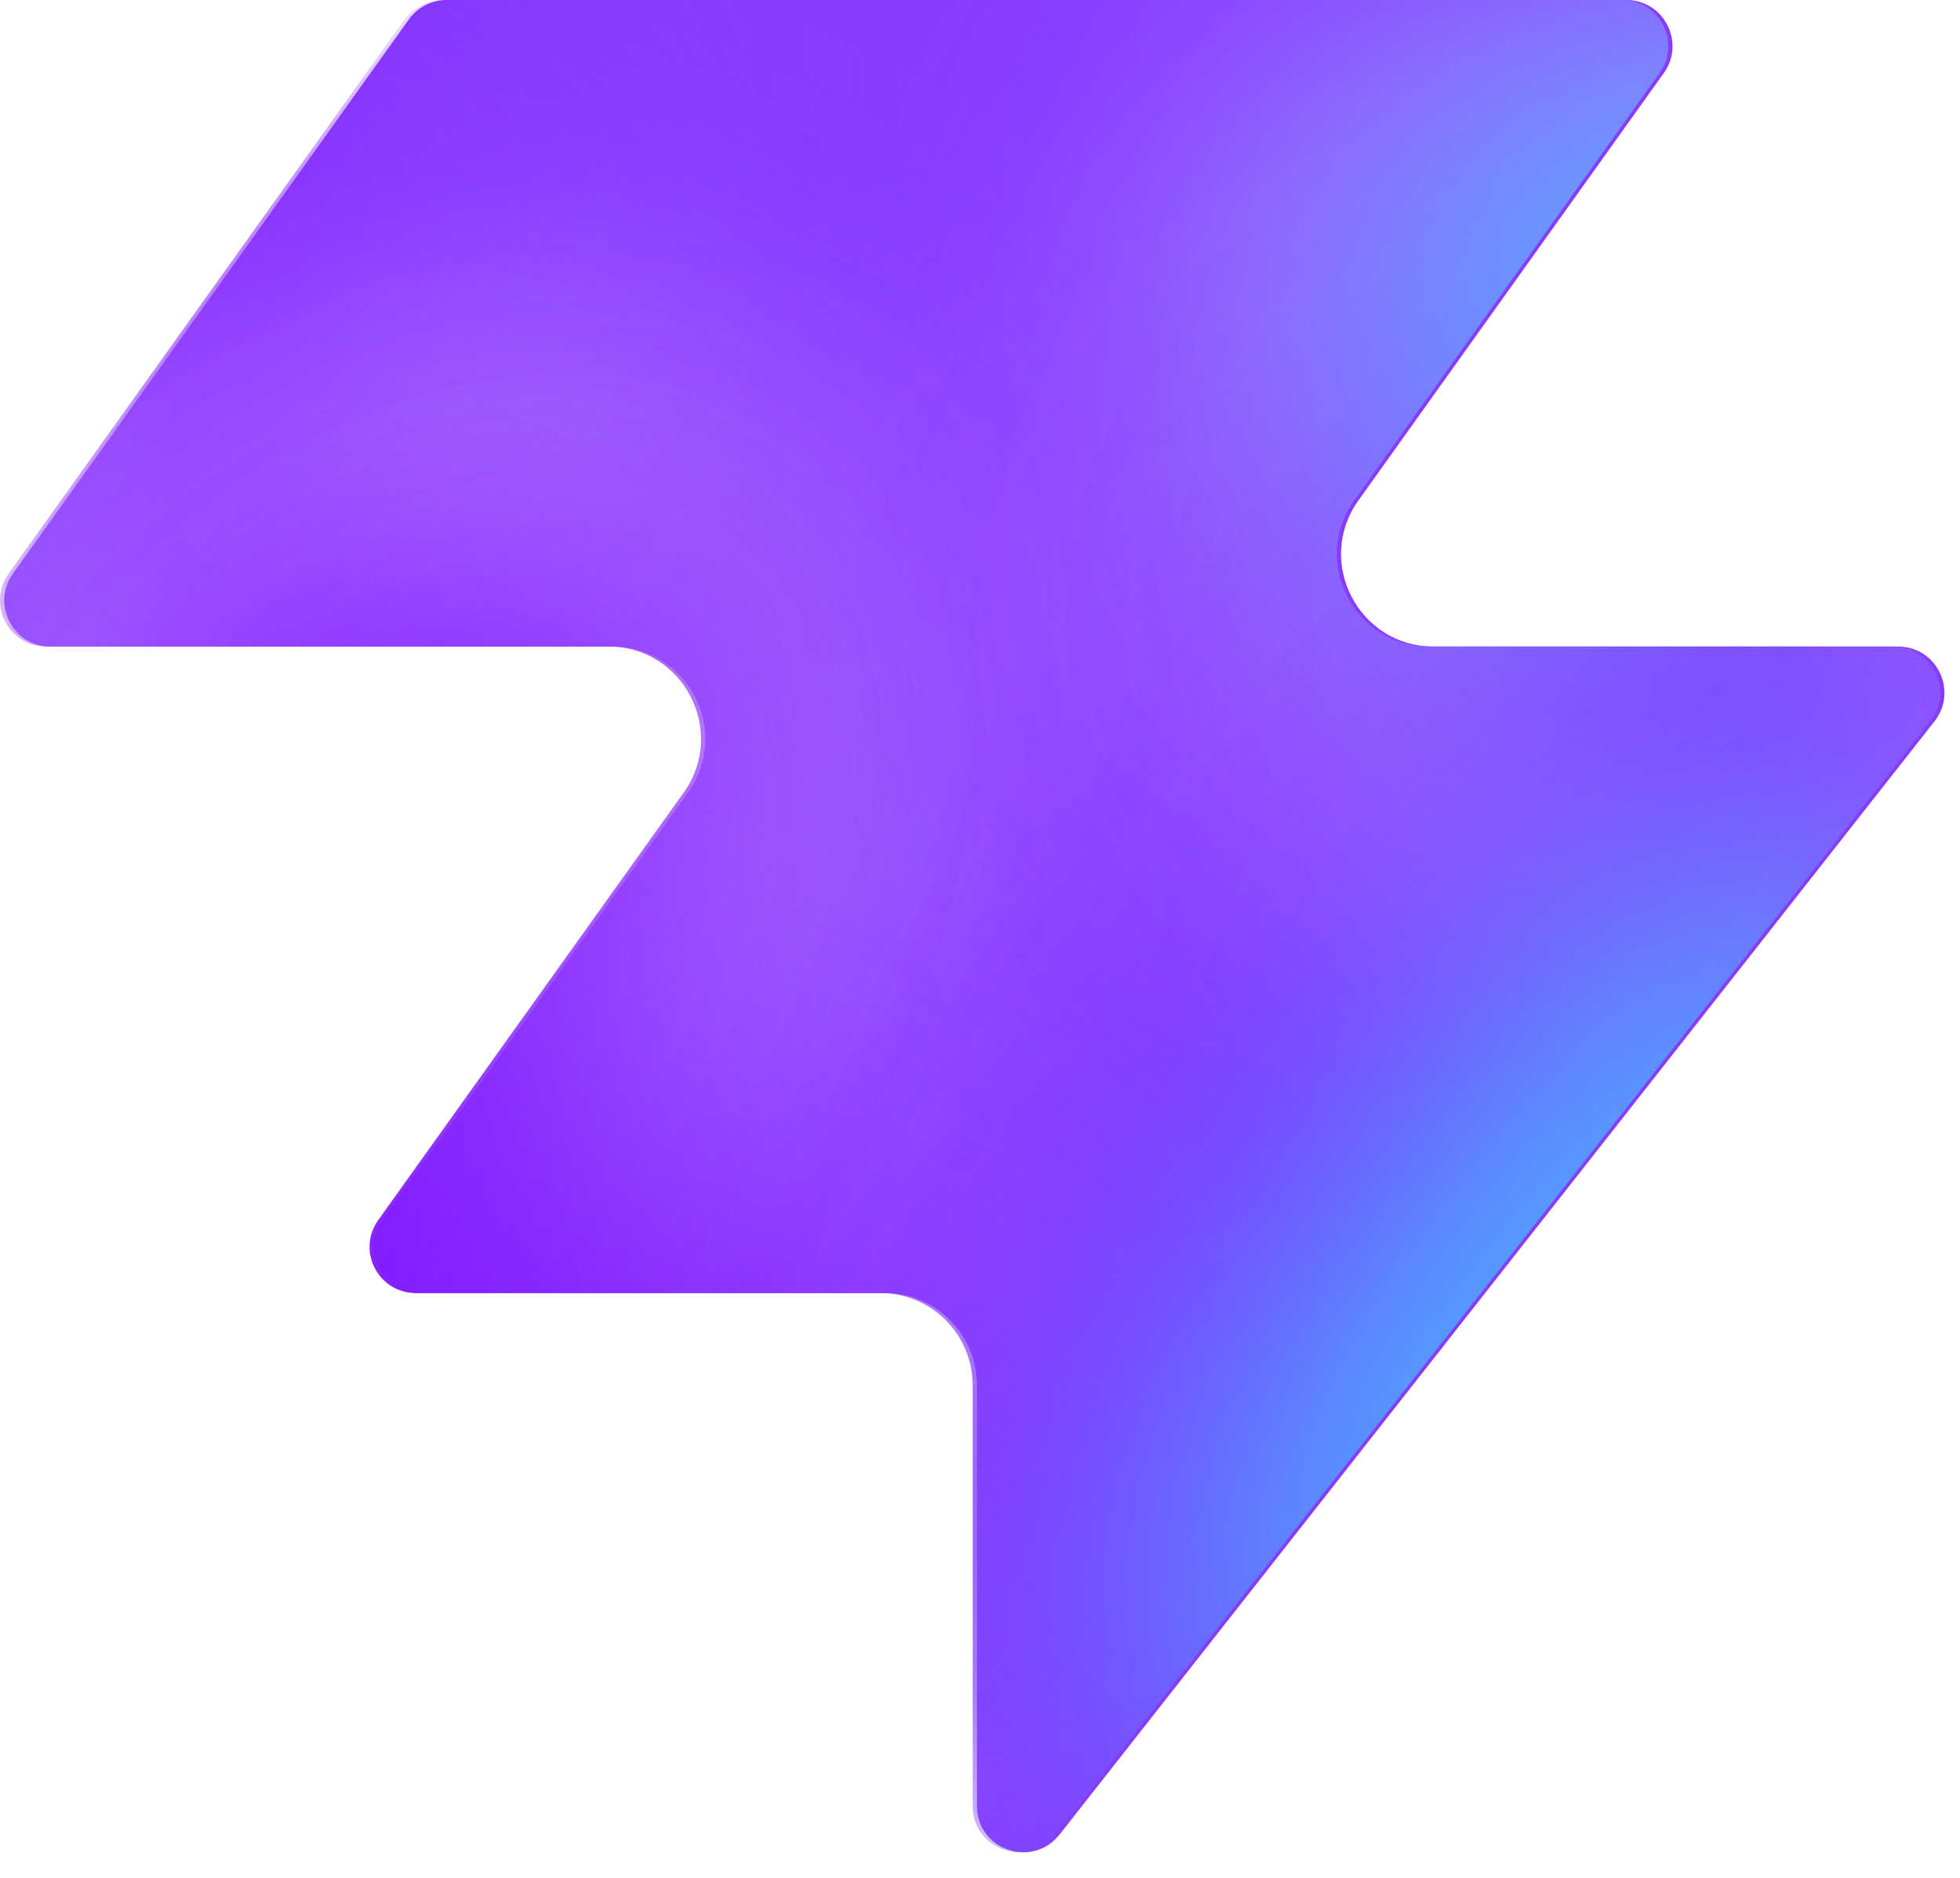
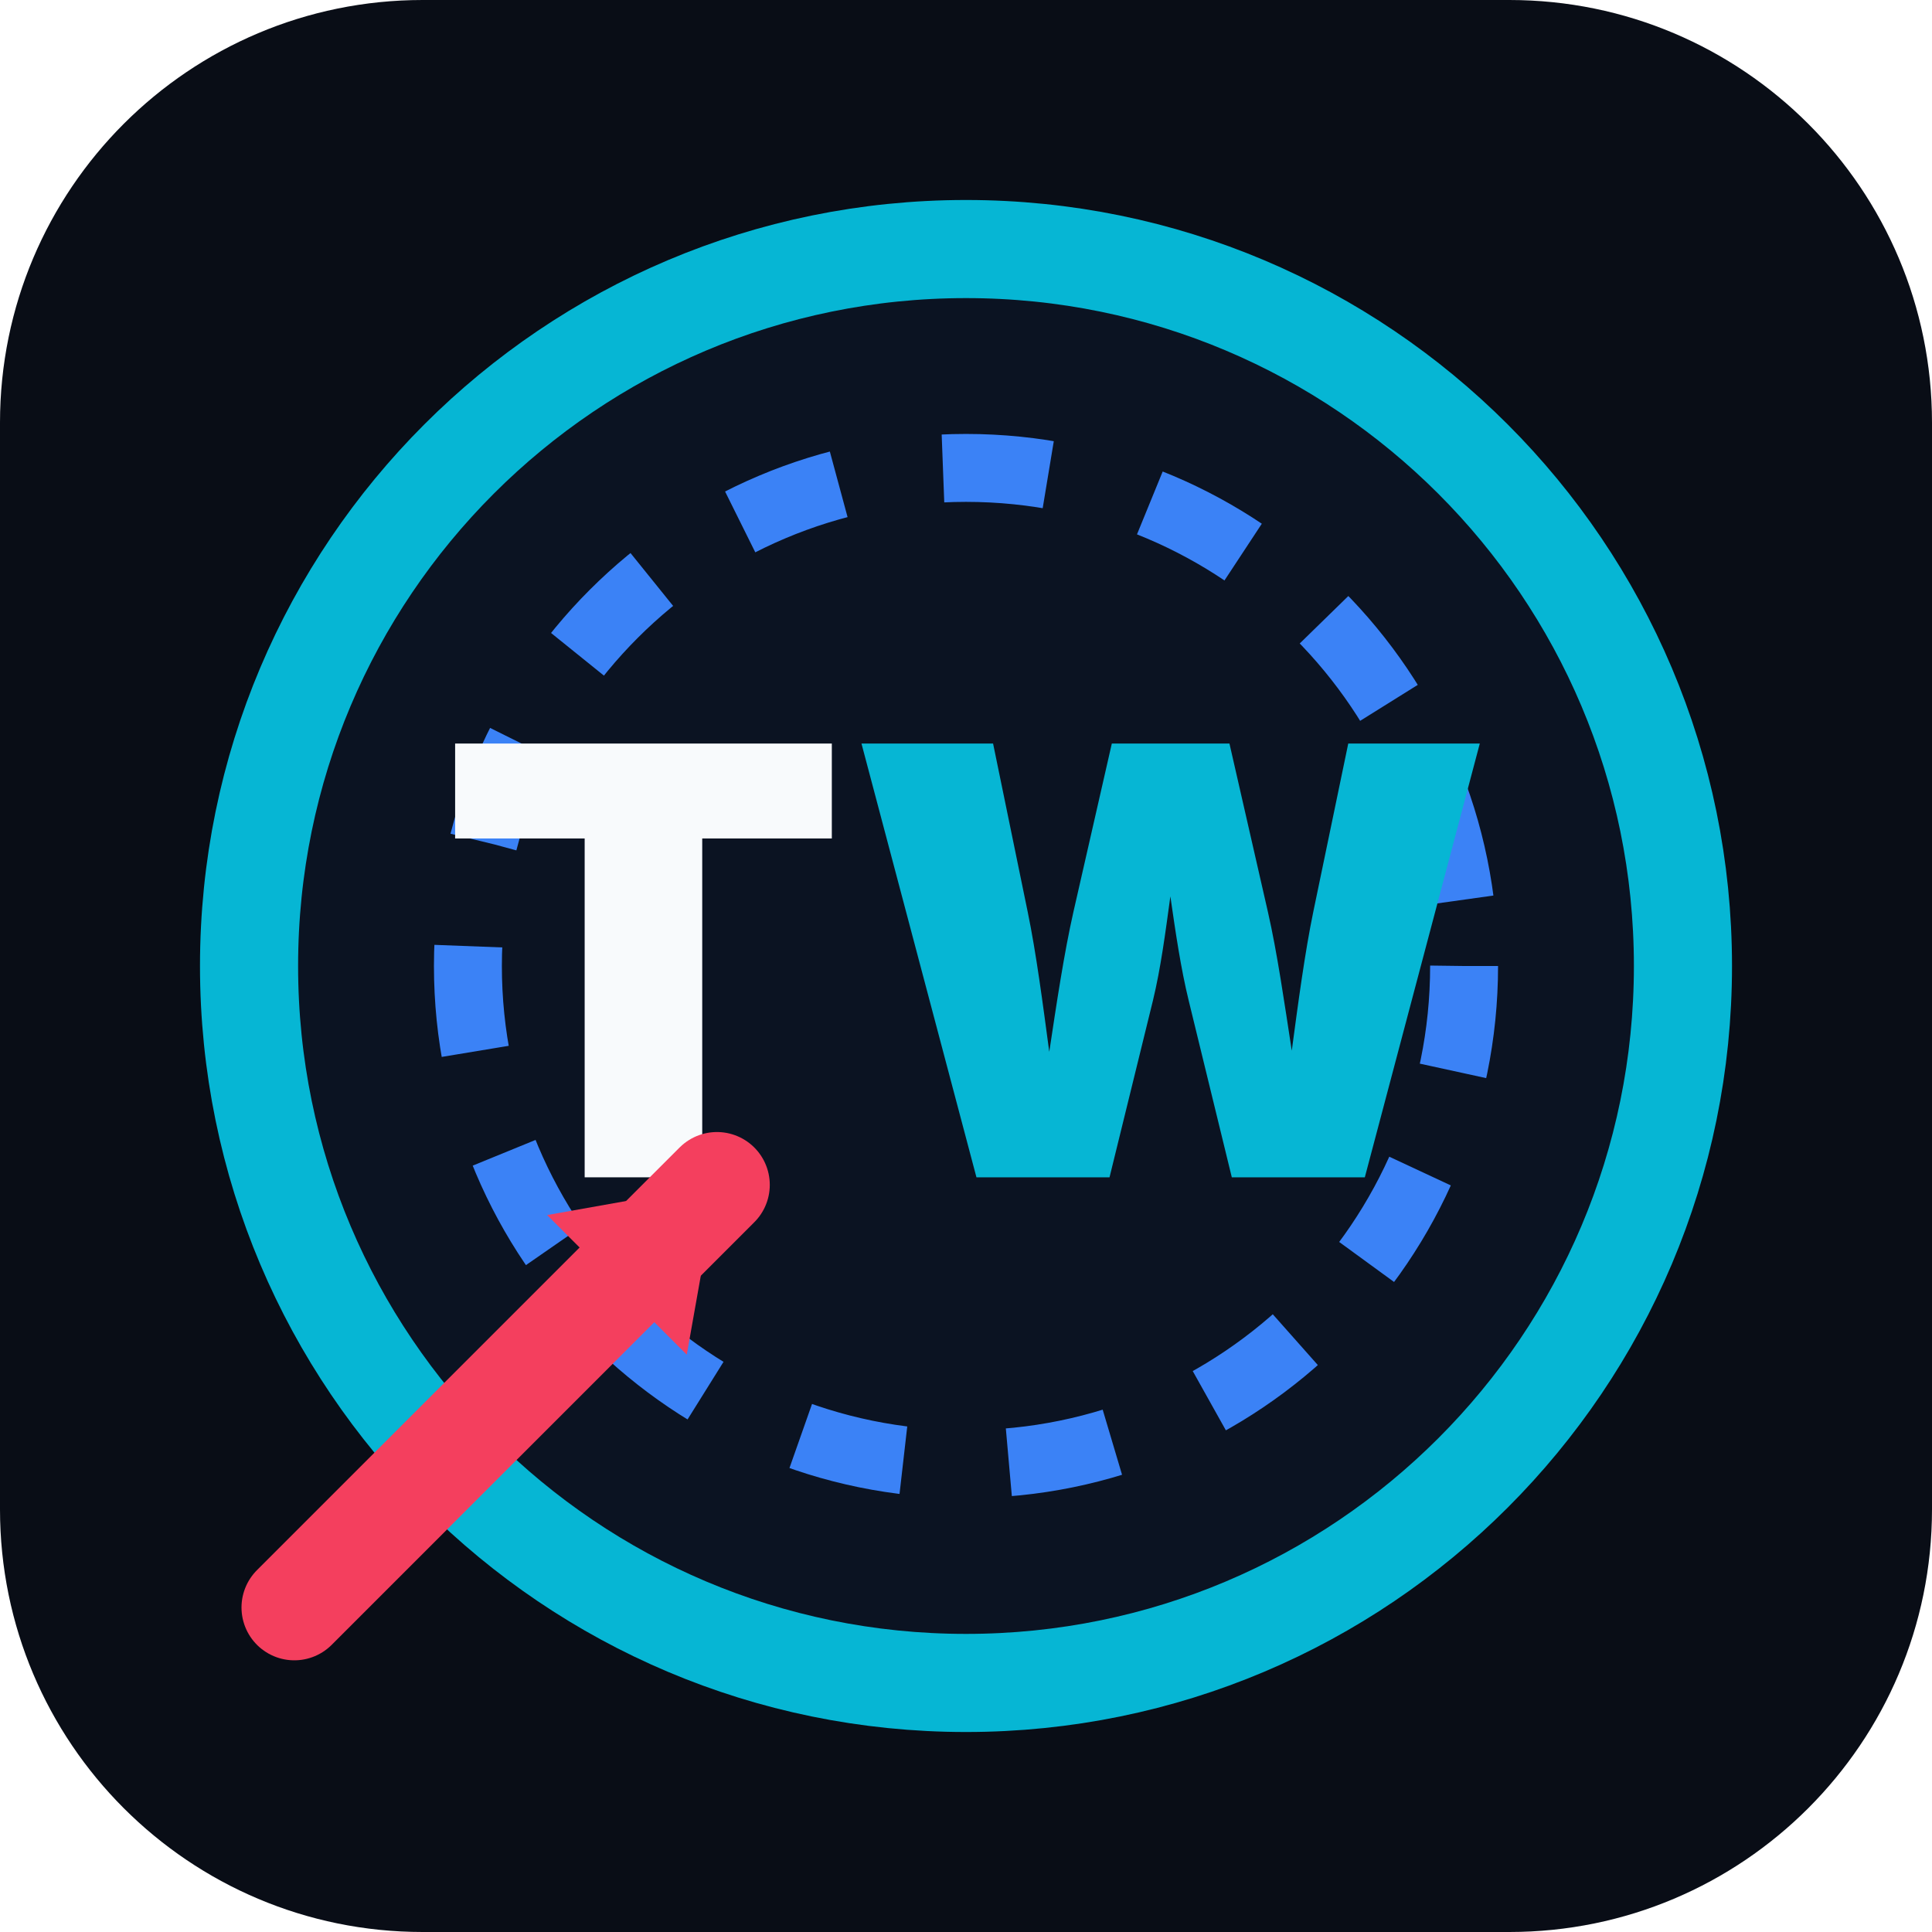
- <svg xmlns="http://www.w3.org/2000/svg" width="48" height="46" fill="none" viewBox="0 0 48 46">
-   <path fill="#863bff" d="M25.946 44.938c-.664.845-2.021.375-2.021-.698V33.937a2.26 2.26 0 0 0-2.262-2.262H10.287c-.92 0-1.456-1.04-.92-1.788l7.48-10.471c1.07-1.497 0-3.578-1.842-3.578H1.237c-.92 0-1.456-1.04-.92-1.788L10.013.474c.214-.297.556-.474.92-.474h28.894c.92 0 1.456 1.04.92 1.788l-7.48 10.471c-1.07 1.498 0 3.579 1.842 3.579h11.377c.943 0 1.473 1.088.89 1.83L25.947 44.94z" style="fill:#863bff;fill:color(display-p3 .525 .23 1);fill-opacity:1" />
-   <mask id="a" width="48" height="46" x="0" y="0" maskUnits="userSpaceOnUse" style="mask-type:alpha">
-     <path fill="#000" d="M25.842 44.938c-.664.844-2.021.375-2.021-.698V33.937a2.26 2.26 0 0 0-2.262-2.262H10.183c-.92 0-1.456-1.04-.92-1.788l7.48-10.471c1.07-1.498 0-3.579-1.842-3.579H1.133c-.92 0-1.456-1.04-.92-1.787L9.91.473c.214-.297.556-.474.92-.474h28.894c.92 0 1.456 1.04.92 1.788l-7.48 10.471c-1.07 1.498 0 3.578 1.842 3.578h11.377c.943 0 1.473 1.088.89 1.832L25.843 44.94z" style="fill:#000;fill-opacity:1" />
-   </mask>
-   <g mask="url(#a)">
-     <g filter="url(#b)">
-       <ellipse cx="5.508" cy="14.704" fill="#ede6ff" rx="5.508" ry="14.704" style="fill:#ede6ff;fill:color(display-p3 .927 .903 1);fill-opacity:1" transform="matrix(.00324 1 1 -.00324 -4.47 31.516)" />
-     </g>
-     <g filter="url(#c)">
-       <ellipse cx="10.399" cy="29.851" fill="#ede6ff" rx="10.399" ry="29.851" style="fill:#ede6ff;fill:color(display-p3 .927 .903 1);fill-opacity:1" transform="matrix(.00324 1 1 -.00324 -39.328 7.883)" />
-     </g>
-     <g filter="url(#d)">
-       <ellipse cx="5.508" cy="30.487" fill="#7e14ff" rx="5.508" ry="30.487" style="fill:#7e14ff;fill:color(display-p3 .492 .077 1);fill-opacity:1" transform="rotate(89.814 -25.913 -14.639)scale(1 -1)" />
-     </g>
-     <g filter="url(#e)">
-       <ellipse cx="5.508" cy="30.599" fill="#7e14ff" rx="5.508" ry="30.599" style="fill:#7e14ff;fill:color(display-p3 .492 .077 1);fill-opacity:1" transform="rotate(89.814 -32.644 -3.334)scale(1 -1)" />
-     </g>
-     <g filter="url(#f)">
-       <ellipse cx="5.508" cy="30.599" fill="#7e14ff" rx="5.508" ry="30.599" style="fill:#7e14ff;fill:color(display-p3 .492 .077 1);fill-opacity:1" transform="matrix(.00324 1 1 -.00324 -34.34 30.47)" />
-     </g>
-     <g filter="url(#g)">
-       <ellipse cx="14.072" cy="22.078" fill="#ede6ff" rx="14.072" ry="22.078" style="fill:#ede6ff;fill:color(display-p3 .927 .903 1);fill-opacity:1" transform="rotate(93.35 24.506 48.493)scale(-1 1)" />
-     </g>
-     <g filter="url(#h)">
-       <ellipse cx="3.47" cy="21.501" fill="#7e14ff" rx="3.47" ry="21.501" style="fill:#7e14ff;fill:color(display-p3 .492 .077 1);fill-opacity:1" transform="rotate(89.009 28.708 47.59)scale(-1 1)" />
-     </g>
-     <g filter="url(#i)">
-       <ellipse cx="3.47" cy="21.501" fill="#7e14ff" rx="3.47" ry="21.501" style="fill:#7e14ff;fill:color(display-p3 .492 .077 1);fill-opacity:1" transform="rotate(89.009 28.708 47.59)scale(-1 1)" />
-     </g>
-     <g filter="url(#j)">
-       <ellipse cx=".387" cy="8.972" fill="#7e14ff" rx="4.407" ry="29.108" style="fill:#7e14ff;fill:color(display-p3 .492 .077 1);fill-opacity:1" transform="rotate(39.51 .387 8.972)" />
-     </g>
-     <g filter="url(#k)">
-       <ellipse cx="47.523" cy="-6.092" fill="#7e14ff" rx="4.407" ry="29.108" style="fill:#7e14ff;fill:color(display-p3 .492 .077 1);fill-opacity:1" transform="rotate(37.892 47.523 -6.092)" />
-     </g>
-     <g filter="url(#l)">
-       <ellipse cx="41.412" cy="6.333" fill="#47bfff" rx="5.971" ry="9.665" style="fill:#47bfff;fill:color(display-p3 .28 .748 1);fill-opacity:1" transform="rotate(37.892 41.412 6.333)" />
-     </g>
-     <g filter="url(#m)">
-       <ellipse cx="-1.879" cy="38.332" fill="#7e14ff" rx="4.407" ry="29.108" style="fill:#7e14ff;fill:color(display-p3 .492 .077 1);fill-opacity:1" transform="rotate(37.892 -1.88 38.332)" />
-     </g>
-     <g filter="url(#n)">
-       <ellipse cx="-1.879" cy="38.332" fill="#7e14ff" rx="4.407" ry="29.108" style="fill:#7e14ff;fill:color(display-p3 .492 .077 1);fill-opacity:1" transform="rotate(37.892 -1.88 38.332)" />
-     </g>
-     <g filter="url(#o)">
-       <ellipse cx="35.651" cy="29.907" fill="#7e14ff" rx="4.407" ry="29.108" style="fill:#7e14ff;fill:color(display-p3 .492 .077 1);fill-opacity:1" transform="rotate(37.892 35.651 29.907)" />
-     </g>
-     <g filter="url(#p)">
-       <ellipse cx="38.418" cy="32.4" fill="#47bfff" rx="5.971" ry="15.297" style="fill:#47bfff;fill:color(display-p3 .28 .748 1);fill-opacity:1" transform="rotate(37.892 38.418 32.4)" />
-     </g>
-   </g>
-   <defs>
-     <filter id="b" width="60.045" height="41.654" x="-19.77" y="16.149" color-interpolation-filters="sRGB" filterUnits="userSpaceOnUse">
-       <feFlood flood-opacity="0" result="BackgroundImageFix" />
-       <feBlend in="SourceGraphic" in2="BackgroundImageFix" result="shape" />
-       <feGaussianBlur result="effect1_foregroundBlur_2002_17158" stdDeviation="7.659" />
-     </filter>
-     <filter id="c" width="90.34" height="51.437" x="-54.613" y="-7.533" color-interpolation-filters="sRGB" filterUnits="userSpaceOnUse">
-       <feFlood flood-opacity="0" result="BackgroundImageFix" />
-       <feBlend in="SourceGraphic" in2="BackgroundImageFix" result="shape" />
-       <feGaussianBlur result="effect1_foregroundBlur_2002_17158" stdDeviation="7.659" />
-     </filter>
-     <filter id="d" width="79.355" height="29.4" x="-49.64" y="2.03" color-interpolation-filters="sRGB" filterUnits="userSpaceOnUse">
-       <feFlood flood-opacity="0" result="BackgroundImageFix" />
-       <feBlend in="SourceGraphic" in2="BackgroundImageFix" result="shape" />
-       <feGaussianBlur result="effect1_foregroundBlur_2002_17158" stdDeviation="4.596" />
-     </filter>
-     <filter id="e" width="79.579" height="29.4" x="-45.045" y="20.029" color-interpolation-filters="sRGB" filterUnits="userSpaceOnUse">
-       <feFlood flood-opacity="0" result="BackgroundImageFix" />
-       <feBlend in="SourceGraphic" in2="BackgroundImageFix" result="shape" />
-       <feGaussianBlur result="effect1_foregroundBlur_2002_17158" stdDeviation="4.596" />
-     </filter>
-     <filter id="f" width="79.579" height="29.4" x="-43.513" y="21.178" color-interpolation-filters="sRGB" filterUnits="userSpaceOnUse">
-       <feFlood flood-opacity="0" result="BackgroundImageFix" />
-       <feBlend in="SourceGraphic" in2="BackgroundImageFix" result="shape" />
-       <feGaussianBlur result="effect1_foregroundBlur_2002_17158" stdDeviation="4.596" />
-     </filter>
-     <filter id="g" width="74.749" height="58.852" x="15.756" y="-17.901" color-interpolation-filters="sRGB" filterUnits="userSpaceOnUse">
-       <feFlood flood-opacity="0" result="BackgroundImageFix" />
-       <feBlend in="SourceGraphic" in2="BackgroundImageFix" result="shape" />
-       <feGaussianBlur result="effect1_foregroundBlur_2002_17158" stdDeviation="7.659" />
-     </filter>
-     <filter id="h" width="61.377" height="25.362" x="23.548" y="2.284" color-interpolation-filters="sRGB" filterUnits="userSpaceOnUse">
-       <feFlood flood-opacity="0" result="BackgroundImageFix" />
-       <feBlend in="SourceGraphic" in2="BackgroundImageFix" result="shape" />
-       <feGaussianBlur result="effect1_foregroundBlur_2002_17158" stdDeviation="4.596" />
-     </filter>
-     <filter id="i" width="61.377" height="25.362" x="23.548" y="2.284" color-interpolation-filters="sRGB" filterUnits="userSpaceOnUse">
-       <feFlood flood-opacity="0" result="BackgroundImageFix" />
-       <feBlend in="SourceGraphic" in2="BackgroundImageFix" result="shape" />
-       <feGaussianBlur result="effect1_foregroundBlur_2002_17158" stdDeviation="4.596" />
-     </filter>
-     <filter id="j" width="56.045" height="63.649" x="-27.636" y="-22.853" color-interpolation-filters="sRGB" filterUnits="userSpaceOnUse">
-       <feFlood flood-opacity="0" result="BackgroundImageFix" />
-       <feBlend in="SourceGraphic" in2="BackgroundImageFix" result="shape" />
-       <feGaussianBlur result="effect1_foregroundBlur_2002_17158" stdDeviation="4.596" />
-     </filter>
-     <filter id="k" width="54.814" height="64.646" x="20.116" y="-38.415" color-interpolation-filters="sRGB" filterUnits="userSpaceOnUse">
-       <feFlood flood-opacity="0" result="BackgroundImageFix" />
-       <feBlend in="SourceGraphic" in2="BackgroundImageFix" result="shape" />
-       <feGaussianBlur result="effect1_foregroundBlur_2002_17158" stdDeviation="4.596" />
-     </filter>
-     <filter id="l" width="33.541" height="35.313" x="24.641" y="-11.323" color-interpolation-filters="sRGB" filterUnits="userSpaceOnUse">
-       <feFlood flood-opacity="0" result="BackgroundImageFix" />
-       <feBlend in="SourceGraphic" in2="BackgroundImageFix" result="shape" />
-       <feGaussianBlur result="effect1_foregroundBlur_2002_17158" stdDeviation="4.596" />
-     </filter>
-     <filter id="m" width="54.814" height="64.646" x="-29.286" y="6.009" color-interpolation-filters="sRGB" filterUnits="userSpaceOnUse">
-       <feFlood flood-opacity="0" result="BackgroundImageFix" />
-       <feBlend in="SourceGraphic" in2="BackgroundImageFix" result="shape" />
-       <feGaussianBlur result="effect1_foregroundBlur_2002_17158" stdDeviation="4.596" />
-     </filter>
-     <filter id="n" width="54.814" height="64.646" x="-29.286" y="6.009" color-interpolation-filters="sRGB" filterUnits="userSpaceOnUse">
-       <feFlood flood-opacity="0" result="BackgroundImageFix" />
-       <feBlend in="SourceGraphic" in2="BackgroundImageFix" result="shape" />
-       <feGaussianBlur result="effect1_foregroundBlur_2002_17158" stdDeviation="4.596" />
-     </filter>
-     <filter id="o" width="54.814" height="64.646" x="8.244" y="-2.416" color-interpolation-filters="sRGB" filterUnits="userSpaceOnUse">
-       <feFlood flood-opacity="0" result="BackgroundImageFix" />
-       <feBlend in="SourceGraphic" in2="BackgroundImageFix" result="shape" />
-       <feGaussianBlur result="effect1_foregroundBlur_2002_17158" stdDeviation="4.596" />
-     </filter>
-     <filter id="p" width="39.409" height="43.623" x="18.713" y="10.588" color-interpolation-filters="sRGB" filterUnits="userSpaceOnUse">
-       <feFlood flood-opacity="0" result="BackgroundImageFix" />
-       <feBlend in="SourceGraphic" in2="BackgroundImageFix" result="shape" />
-       <feGaussianBlur result="effect1_foregroundBlur_2002_17158" stdDeviation="4.596" />
-     </filter>
-   </defs>
+ <svg xmlns="http://www.w3.org/2000/svg" width="64" height="64" viewBox="0 0 512 512" fill="none">
+   <rect width="512" height="512" rx="112" fill="#090D16" />
+   <circle cx="256" cy="256" r="190" fill="#0B1322" stroke="#06B6D4" stroke-width="26" />
+   <circle cx="256" cy="256" r="132" stroke="#3B82F6" stroke-width="18" stroke-dasharray="28 28" />
+   <text x="256" y="312" text-anchor="middle" fill="#F8FAFC" font-family="Inter, ui-sans-serif, system-ui, sans-serif" font-size="158" font-weight="900" letter-spacing="-19">T<tspan fill="#06B6D4">W</tspan>
+   </text>
+   <path d="M78 426 190 314" stroke="#F43F5E" stroke-width="28" stroke-linecap="round" />
+   <path d="m190 314-45 8 37 37Z" fill="#F43F5E" />
</svg>
